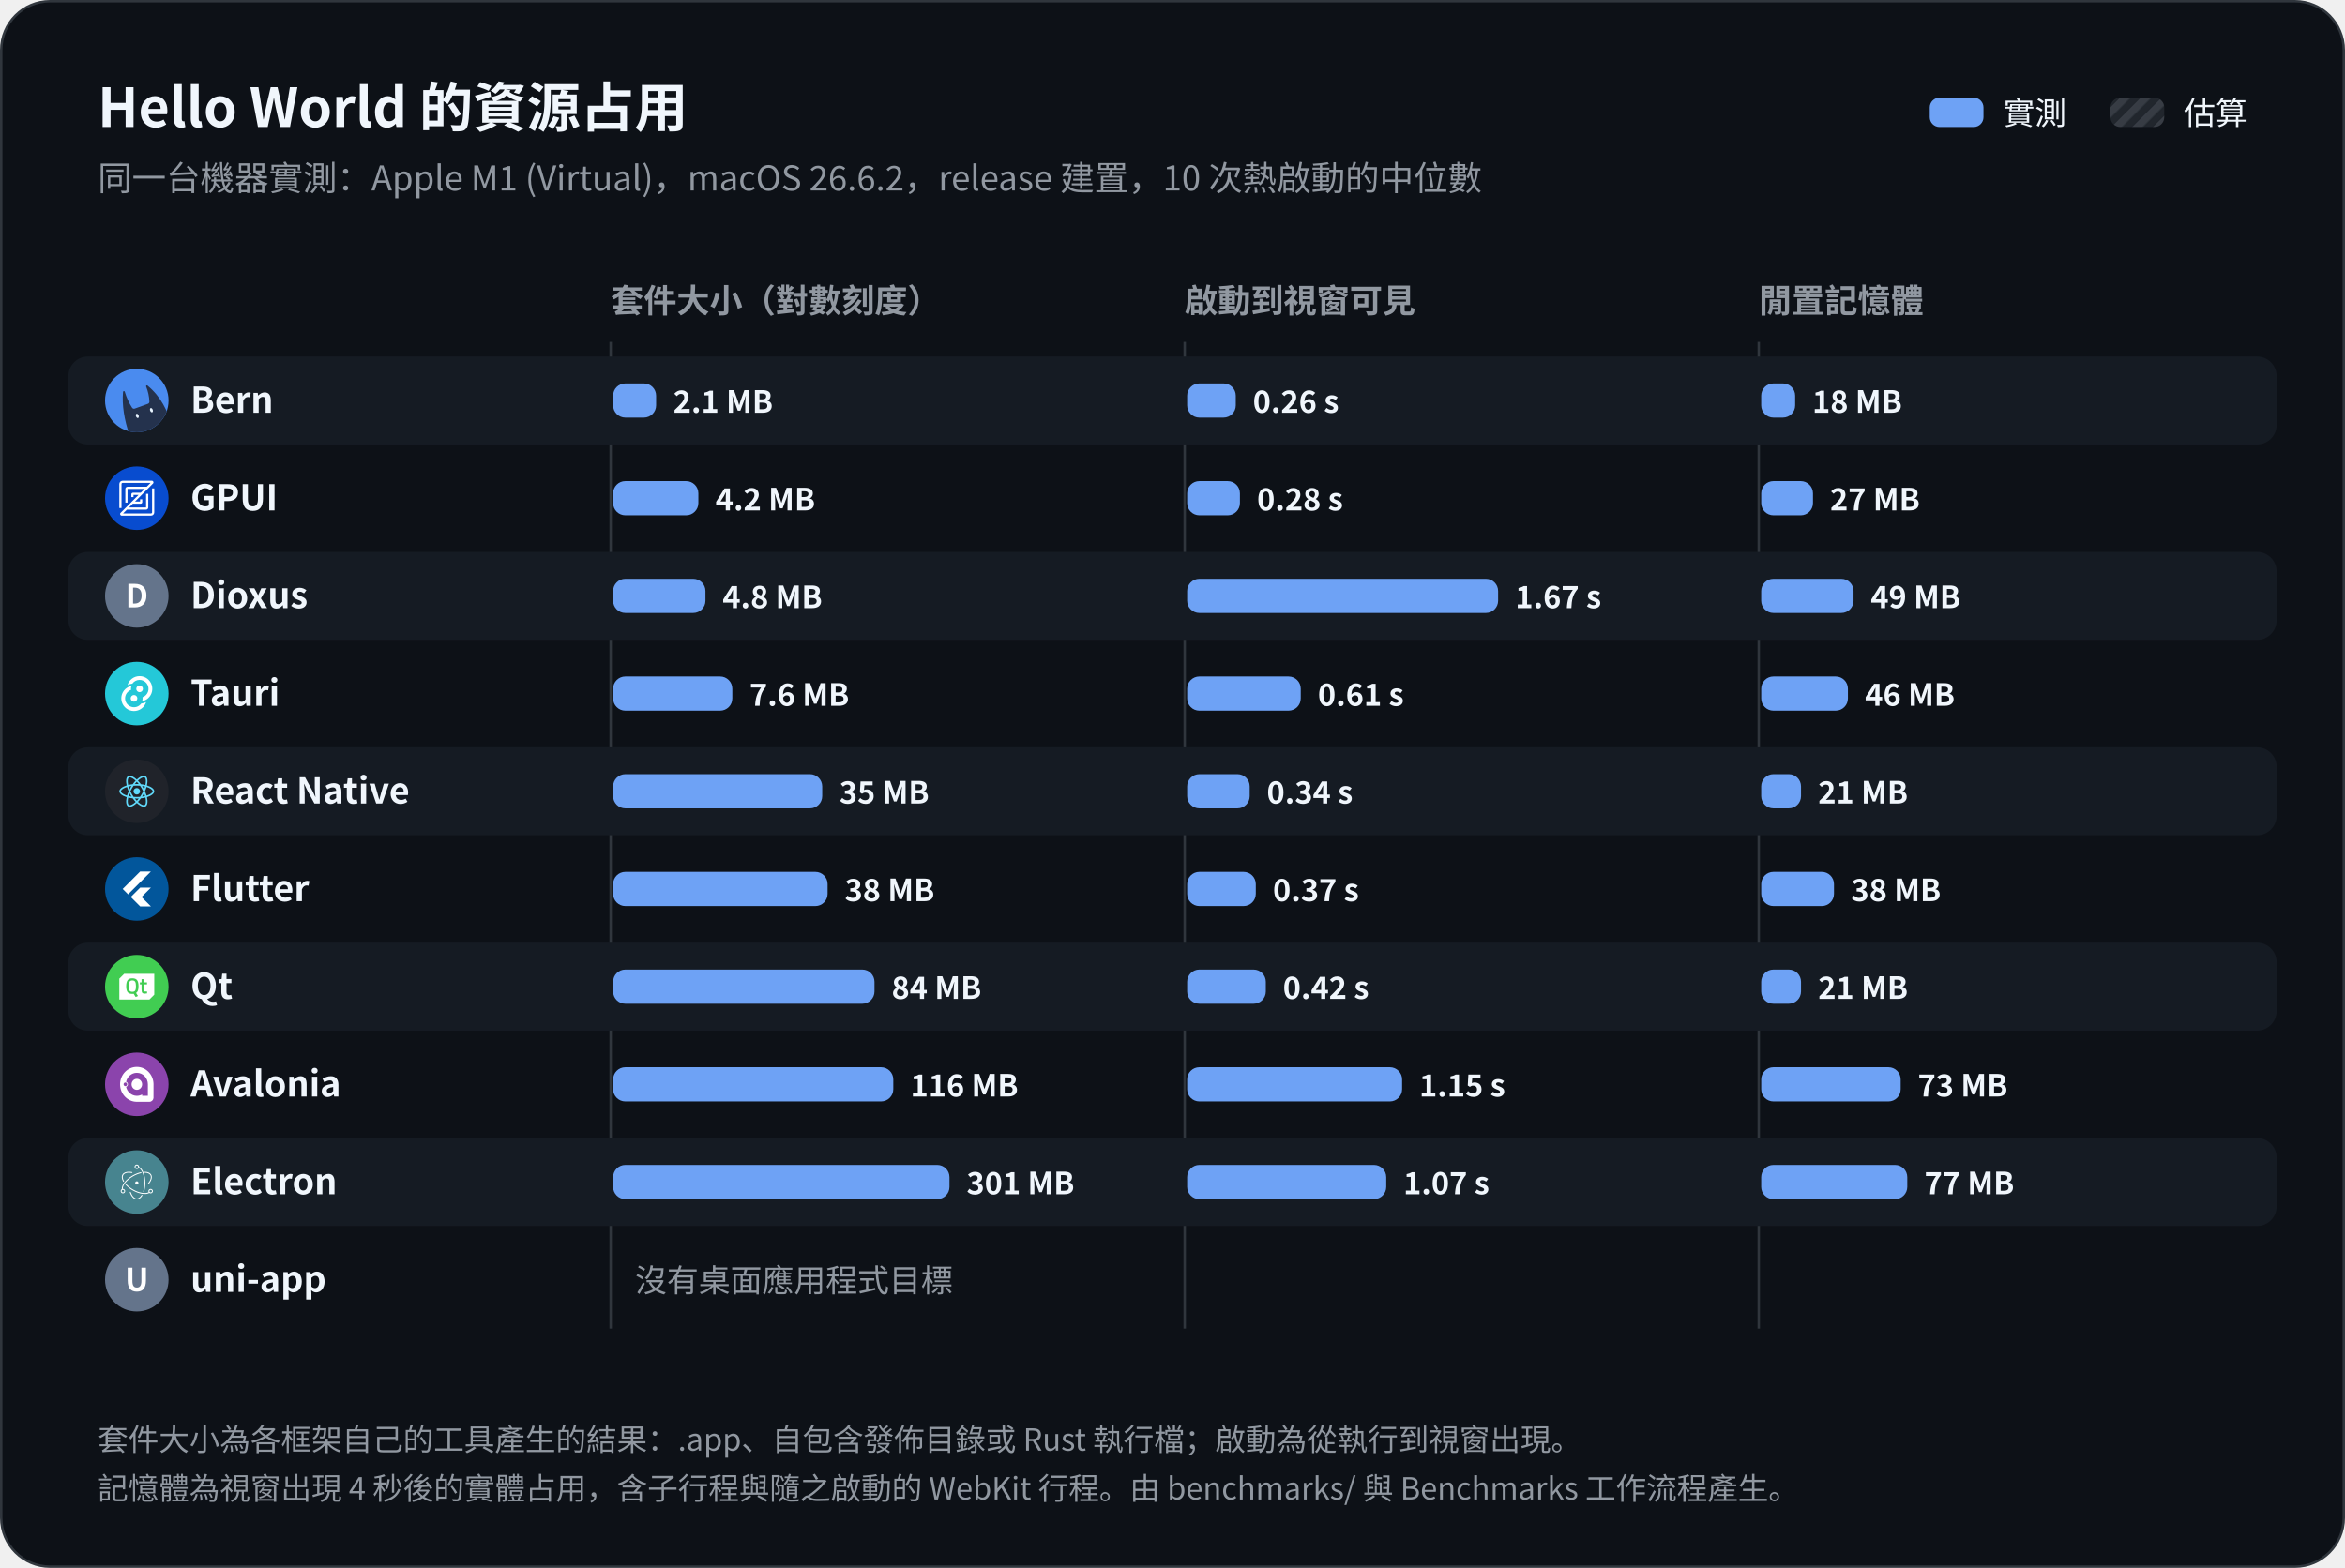
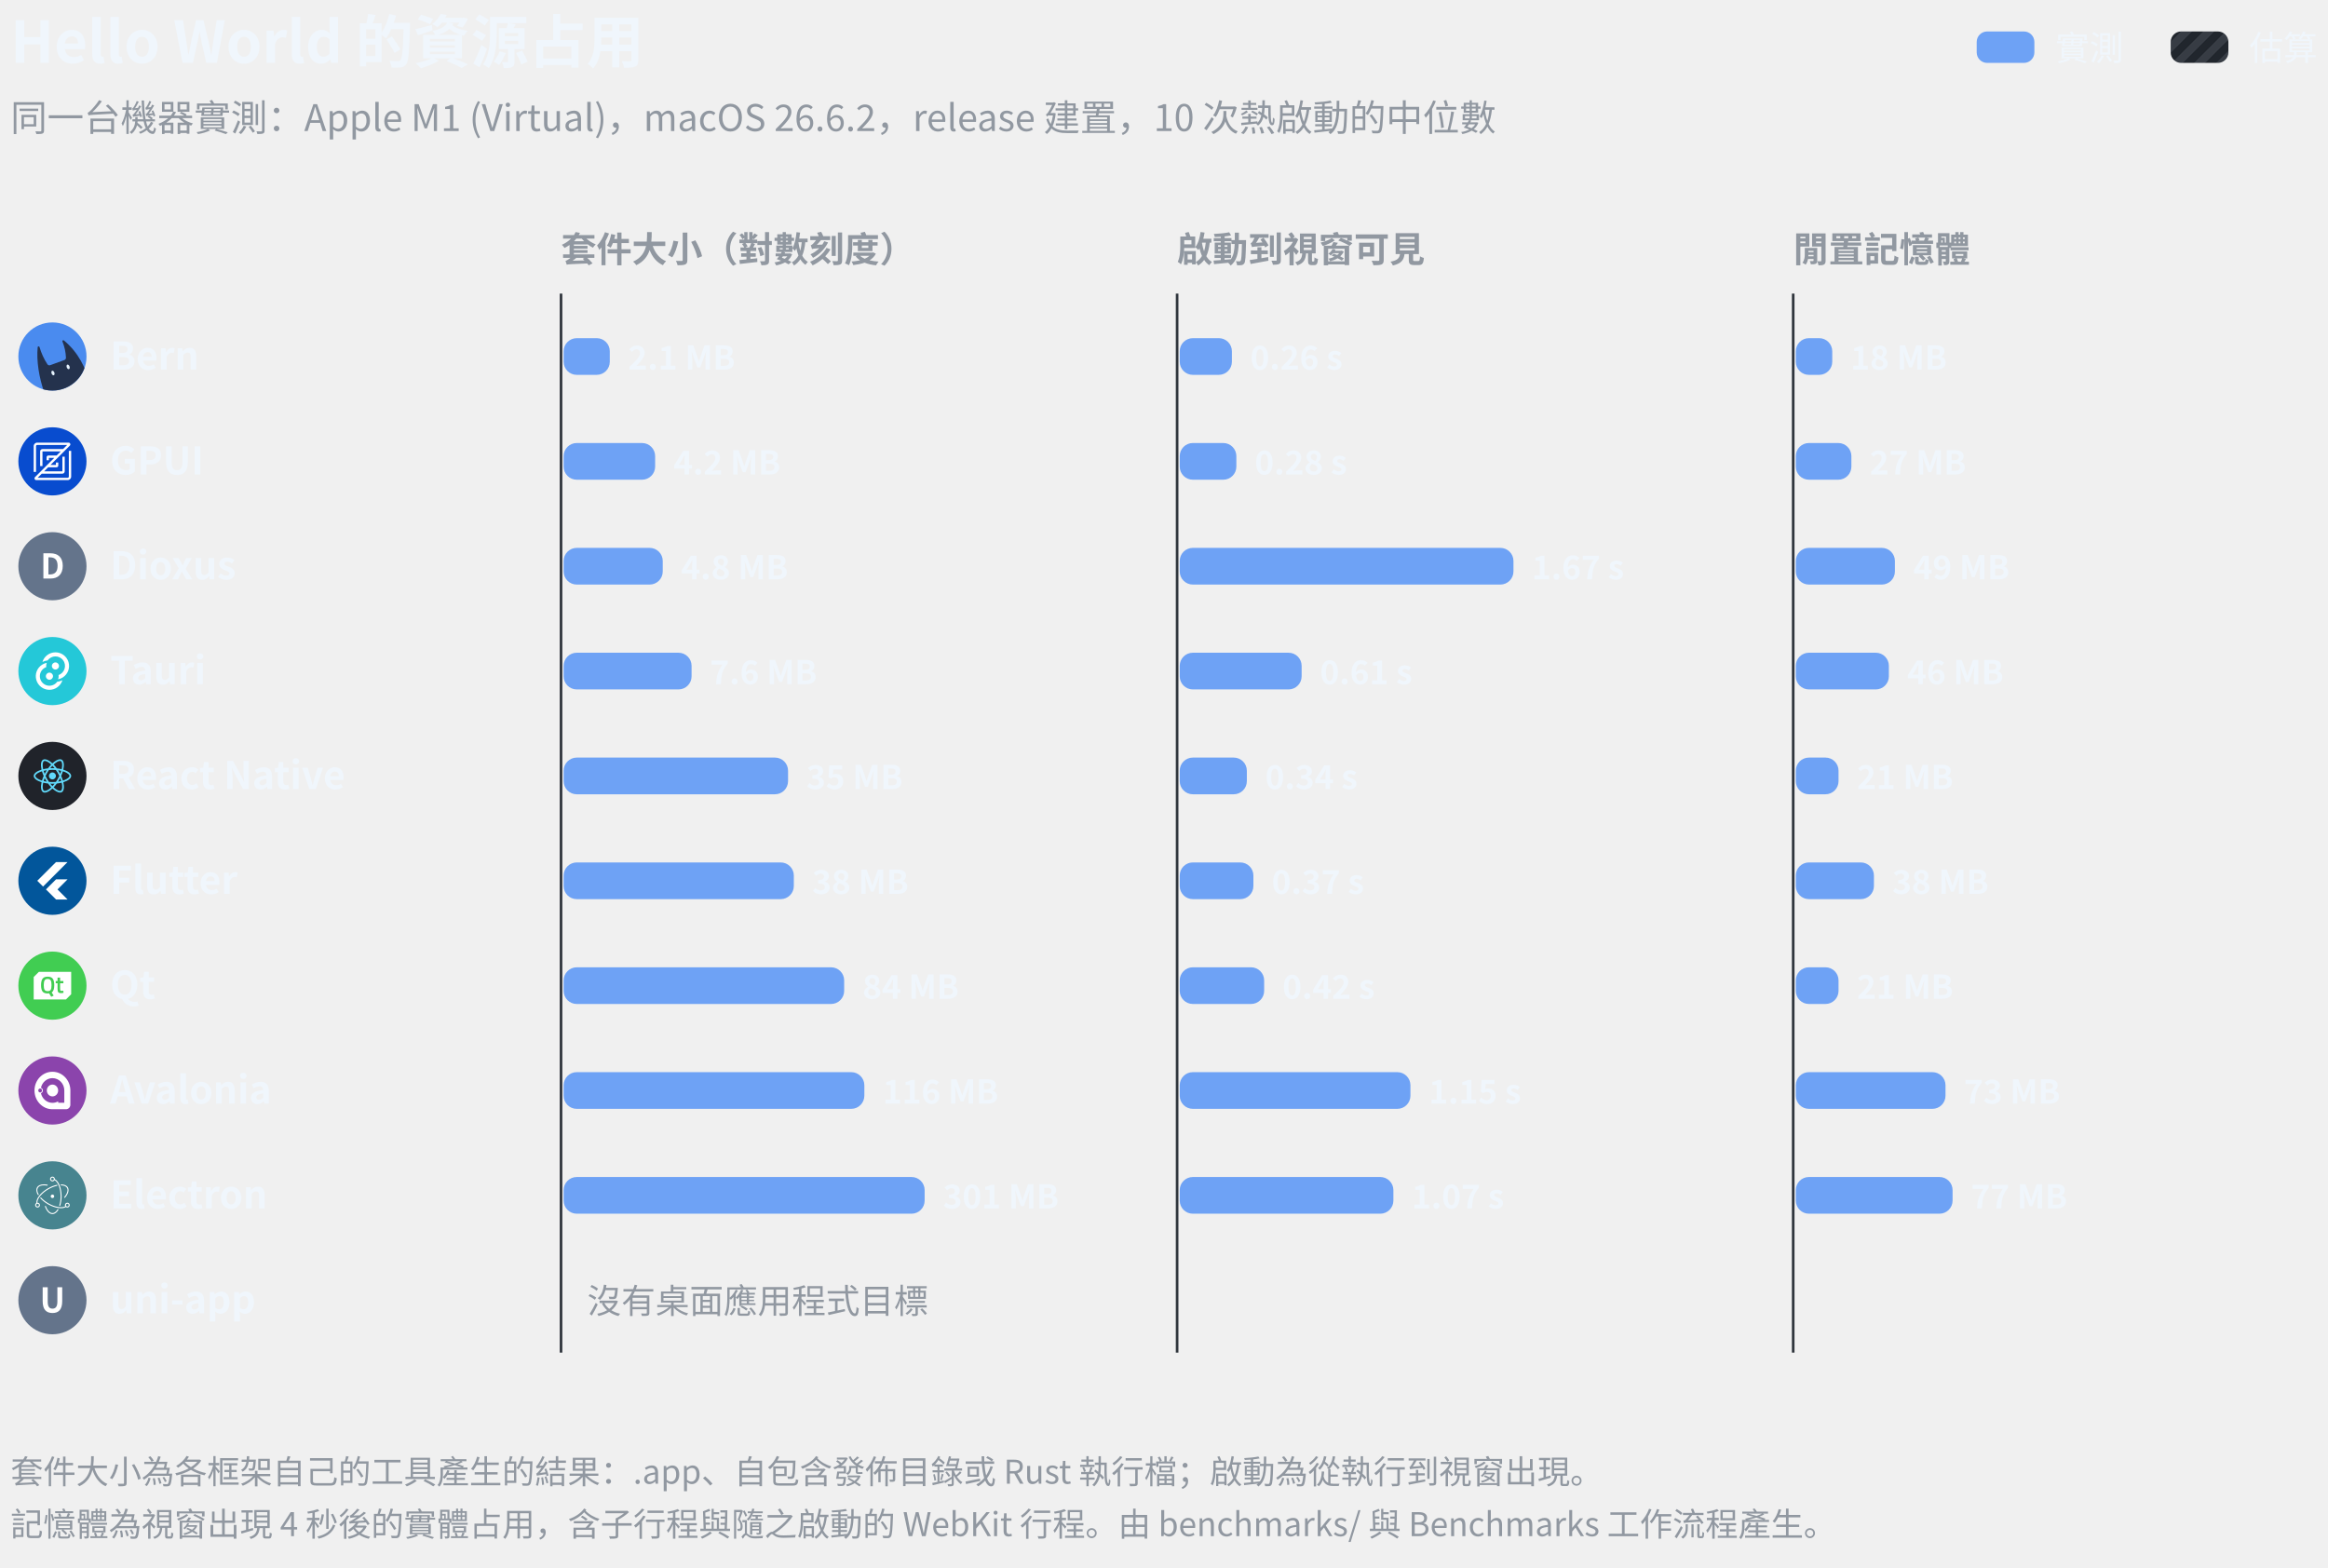
- <svg xmlns="http://www.w3.org/2000/svg" viewBox="0 0 960 642" width="960" height="642" font-family="-apple-system, BlinkMacSystemFont, 'Segoe UI', 'PingFang SC', 'Hiragino Sans GB', 'Microsoft YaHei', 'Noto Sans CJK SC', 'Helvetica Neue', Arial, sans-serif">
+ <svg xmlns="http://www.w3.org/2000/svg" viewBox="36 28 888 598" width="888" height="598" font-family="-apple-system, BlinkMacSystemFont, 'Segoe UI', 'PingFang SC', 'Hiragino Sans GB', 'Microsoft YaHei', 'Noto Sans CJK SC', 'Helvetica Neue', Arial, sans-serif">
  <defs>
    <symbol id="bern-logo" viewBox="0 0 1024 1024">
      <defs>
        <clipPath id="bern-symbol-disc">
          <circle cx="512" cy="512" r="512" />
        </clipPath>
      </defs>
      <g clip-path="url(#bern-symbol-disc)">
        <rect width="1024" height="1024" fill="#4A8BEF" />
        <path fill="#24324D" d="M 290.4 372.1 C 270.7 579.3 309.8 827.6 392.0 1060.0 L 1100 1100 L 1060.0 880.0 C 1013.0 692.2 904.4 451.5 684.3 270.5 A 14 14 0 0 0 662.4 286.5 C 693.7 364.2 711.6 444.8 715.3 529.4 A 36 36 0 0 1 691.6 564.9 C 620.6 590.7 549.5 616.5 478.5 642.4 A 36 36 0 0 1 436.0 628.1 C 383.8 547.6 344.6 461.1 317.8 369.5 A 14 14 0 0 0 290.4 372.1 Z" />
        <ellipse rx="22" ry="36" fill="#E8F4FF" transform="translate(520 760) rotate(-20)" />
        <ellipse rx="22" ry="36" fill="#E8F4FF" transform="translate(748 668) rotate(-20)" />
      </g>
    </symbol>
    <marker id="arrow" viewBox="0 0 10 10" refX="8" refY="5" markerWidth="10" markerHeight="10" markerUnits="userSpaceOnUse" orient="auto-start-reverse">
      <path d="M0 0 L10 5 L0 10 z" fill="#484F58" />
    </marker>
    <marker id="arrow-accent" viewBox="0 0 10 10" refX="8" refY="5" markerWidth="11" markerHeight="11" markerUnits="userSpaceOnUse" orient="auto-start-reverse">
      <path d="M0 0 L10 5 L0 10 z" fill="#6EA2F5" />
    </marker>
  </defs>
-   <rect x="0.5" y="0.5" width="959" height="641" rx="20" fill="#0D1117" stroke="#30363D" />
  <defs>
    <pattern id="hatch" width="6" height="6" patternUnits="userSpaceOnUse" patternTransform="rotate(45)">
      <rect width="6" height="6" fill="#21262D" />
      <rect width="3" height="6" fill="#484F58" opacity="0.55" />
    </pattern>
  </defs>
  <text x="40" y="52" font-size="22" font-weight="700" fill="#F0F6FC">Hello World 的資源占用</text>
  <text x="40" y="78" font-size="14" fill="#9198A1">同一台機器實測：Apple M1 (Virtual)，macOS 26.6.2，release 建置，10 次熱啟動的中位數</text>
  <text x="894.0" y="51" font-size="13" fill="#F0F6FC">估算</text>
  <rect x="864.0" y="40" width="22" height="12" rx="4" fill="url(#hatch)" />
  <text x="820.0" y="51" font-size="13" fill="#F0F6FC">實測</text>
  <rect x="790.0" y="40" width="22" height="12" rx="4" fill="#6EA2F5" />
  <text x="250" y="128" font-size="13.5" font-weight="600" fill="#9198A1">套件大小（對數刻度）</text>
  <line x1="250" y1="140" x2="250" y2="544" stroke="#30363D" />
  <text x="485" y="128" font-size="13.5" font-weight="600" fill="#9198A1">啟動到視窗可見</text>
  <line x1="485" y1="140" x2="485" y2="544" stroke="#30363D" />
  <text x="720" y="128" font-size="13.5" font-weight="600" fill="#9198A1">閒置記憶體</text>
  <line x1="720" y1="140" x2="720" y2="544" stroke="#30363D" />
-   <rect x="28" y="146.0" width="904" height="36" rx="8" fill="#151B23" />
  <use href="#bern-logo" x="43.0" y="151.0" width="26.0" height="26.0" />
  <text x="78" y="169.0" font-size="14.5" font-weight="700" fill="#F0F6FC">Bern</text>
  <rect x="251" y="157.0" width="17.6" height="14" rx="5" fill="#6EA2F5" />
  <text x="275.6" y="169.0" font-size="12.5" font-weight="700" fill="#F0F6FC">2.1 MB</text>
  <rect x="486" y="157.0" width="19.9" height="14" rx="5" fill="#6EA2F5" />
  <text x="512.9" y="169.0" font-size="12.5" font-weight="700" fill="#F0F6FC">0.26 s</text>
  <rect x="721" y="157.0" width="13.9" height="14" rx="5" fill="#6EA2F5" />
  <text x="741.9" y="169.0" font-size="12.5" font-weight="700" fill="#F0F6FC">18 MB</text>
  <circle cx="56.0" cy="204.0" r="13.0" fill="#084CCF" />
  <path d="M2.25 1.5a.75.75 0 0 0-.75.75v16.5H0V2.25A2.25 2.25 0 0 1 2.25 0h20.095c1.002 0 1.504 1.212.795 1.92L10.764 14.298h3.486V12.75h1.5v1.922a1.125 1.125 0 0 1-1.125 1.125H9.264l-2.578 2.578h11.689V9h1.5v9.375a1.5 1.5 0 0 1-1.5 1.5H5.185L2.562 22.5H21.75a.75.75 0 0 0 .75-.75V5.25H24v16.5A2.25 2.25 0 0 1 21.75 24H1.655C.653 24 .151 22.788.86 22.08L13.19 9.75H9.75v1.5h-1.5V9.375A1.125 1.125 0 0 1 9.375 8.25h5.314l2.625-2.625H5.625V15h-1.5V5.625a1.5 1.5 0 0 1 1.5-1.5h13.19L21.438 1.5z" fill="#FFFFFF" transform="translate(48.85 196.85) scale(0.5958)" />
  <text x="78" y="209.0" font-size="14.5" font-weight="700" fill="#F0F6FC">GPUI</text>
  <rect x="251" y="197.0" width="34.9" height="14" rx="5" fill="#6EA2F5" />
  <text x="292.9" y="209.0" font-size="12.5" font-weight="700" fill="#F0F6FC">4.2 MB</text>
  <rect x="486" y="197.0" width="21.6" height="14" rx="5" fill="#6EA2F5" />
  <text x="514.6" y="209.0" font-size="12.5" font-weight="700" fill="#F0F6FC">0.28 s</text>
  <rect x="721" y="197.0" width="21.2" height="14" rx="5" fill="#6EA2F5" />
  <text x="749.2" y="209.0" font-size="12.5" font-weight="700" fill="#F0F6FC">27 MB</text>
-   <rect x="28" y="226.0" width="904" height="36" rx="8" fill="#151B23" />
  <circle cx="56.0" cy="244.0" r="13.0" fill="#64748B" />
  <text x="56.0" y="248.7" text-anchor="middle" font-size="13.0" font-weight="700" fill="#FFFFFF">D</text>
  <text x="78" y="249.0" font-size="14.5" font-weight="700" fill="#F0F6FC">Dioxus</text>
  <rect x="251" y="237.0" width="37.8" height="14" rx="5" fill="#6EA2F5" />
  <text x="295.8" y="249.0" font-size="12.5" font-weight="700" fill="#F0F6FC">4.8 MB</text>
  <rect x="486" y="237.0" width="127.3" height="14" rx="5" fill="#6EA2F5" />
  <text x="620.3" y="249.0" font-size="12.5" font-weight="700" fill="#F0F6FC">1.67 s</text>
  <rect x="721" y="237.0" width="37.8" height="14" rx="5" fill="#6EA2F5" />
  <text x="765.8" y="249.0" font-size="12.5" font-weight="700" fill="#F0F6FC">49 MB</text>
  <circle cx="56.0" cy="284.0" r="13.0" fill="#24C8D8" />
  <path d="M13.912 0a8.72 8.72 0 0 0-8.308 6.139c1.05-.515 2.18-.845 3.342-.976 2.415-3.363 7.4-3.412 9.88-.097 2.48 3.315 1.025 8.084-2.883 9.45a6.131 6.131 0 0 1-.3 2.762 8.72 8.72 0 0 0 3.01-1.225A8.72 8.72 0 0 0 13.913 0zm.082 6.451a2.284 2.284 0 1 0-.15 4.566 2.284 2.284 0 0 0 .15-4.566zm-5.629.27a8.72 8.72 0 0 0-3.031 1.235 8.72 8.72 0 1 0 13.06 9.913 10.173 10.174 0 0 1-3.343.965 6.125 6.125 0 1 1-7.028-9.343 6.114 6.115 0 0 1 .342-2.772zm1.713 6.27a2.284 2.284 0 0 0-2.284 2.283 2.284 2.284 0 0 0 2.284 2.284 2.284 2.284 0 0 0 2.284-2.284 2.284 2.284 0 0 0-2.284-2.284z" fill="#FFFFFF" transform="translate(48.85 276.85) scale(0.5958)" />
  <text x="78" y="289.0" font-size="14.5" font-weight="700" fill="#F0F6FC">Tauri</text>
  <rect x="251" y="277.0" width="48.8" height="14" rx="5" fill="#6EA2F5" />
  <text x="306.8" y="289.0" font-size="12.5" font-weight="700" fill="#F0F6FC">7.6 MB</text>
  <rect x="486" y="277.0" width="46.5" height="14" rx="5" fill="#6EA2F5" />
  <text x="539.5" y="289.0" font-size="12.5" font-weight="700" fill="#F0F6FC">0.61 s</text>
  <rect x="721" y="277.0" width="35.5" height="14" rx="5" fill="#6EA2F5" />
  <text x="763.5" y="289.0" font-size="12.5" font-weight="700" fill="#F0F6FC">46 MB</text>
-   <rect x="28" y="306.0" width="904" height="36" rx="8" fill="#151B23" />
  <circle cx="56.0" cy="324.0" r="13.0" fill="#20232A" />
  <path d="M14.23 12.004a2.236 2.236 0 0 1-2.235 2.236 2.236 2.236 0 0 1-2.236-2.236 2.236 2.236 0 0 1 2.235-2.236 2.236 2.236 0 0 1 2.236 2.236zm2.648-10.69c-1.346 0-3.107.96-4.888 2.622-1.78-1.653-3.542-2.602-4.887-2.602-.41 0-.783.093-1.106.278-1.375.793-1.683 3.264-.973 6.365C1.98 8.917 0 10.42 0 12.004c0 1.59 1.99 3.097 5.043 4.03-.704 3.113-.39 5.588.988 6.38.32.187.69.275 1.102.275 1.345 0 3.107-.96 4.888-2.624 1.78 1.654 3.542 2.603 4.887 2.603.41 0 .783-.09 1.106-.275 1.374-.792 1.683-3.263.973-6.365C22.02 15.096 24 13.59 24 12.004c0-1.59-1.99-3.097-5.043-4.032.704-3.11.39-5.587-.988-6.38-.318-.184-.688-.277-1.092-.278zm-.005 1.09v.006c.225 0 .406.044.558.127.666.382.955 1.835.73 3.704-.054.46-.142.945-.25 1.44-.96-.236-2.006-.417-3.107-.534-.66-.905-1.345-1.727-2.035-2.447 1.592-1.48 3.087-2.292 4.105-2.295zm-9.77.02c1.012 0 2.514.808 4.11 2.28-.686.72-1.37 1.537-2.02 2.442-1.107.117-2.154.298-3.113.538-.112-.49-.195-.964-.254-1.42-.23-1.868.054-3.32.714-3.707.19-.09.4-.127.563-.132zm4.882 3.05c.455.468.91.992 1.36 1.564-.44-.02-.89-.034-1.345-.034-.46 0-.915.01-1.36.034.44-.572.895-1.096 1.345-1.565zM12 8.1c.74 0 1.477.034 2.202.093.406.582.802 1.203 1.183 1.86.372.64.71 1.29 1.018 1.946-.308.655-.646 1.31-1.013 1.95-.38.66-.773 1.288-1.18 1.87-.728.063-1.466.098-2.21.098-.74 0-1.477-.035-2.202-.093-.406-.582-.802-1.204-1.183-1.86-.372-.64-.71-1.29-1.018-1.946.303-.657.646-1.313 1.013-1.954.38-.66.773-1.286 1.18-1.868.728-.064 1.466-.098 2.21-.098zm-3.635.254c-.24.377-.48.763-.704 1.16-.225.39-.435.782-.635 1.174-.265-.656-.49-1.31-.676-1.947.64-.15 1.315-.283 2.015-.386zm7.26 0c.695.103 1.365.23 2.006.387-.18.632-.405 1.282-.66 1.933-.2-.39-.41-.783-.64-1.174-.225-.392-.465-.774-.705-1.146zm3.063.675c.484.15.944.317 1.375.498 1.732.74 2.852 1.708 2.852 2.476-.005.768-1.125 1.74-2.857 2.475-.42.18-.88.342-1.355.493-.28-.958-.646-1.956-1.1-2.98.45-1.017.81-2.01 1.085-2.964zm-13.395.004c.278.96.645 1.957 1.1 2.98-.45 1.017-.812 2.01-1.086 2.964-.484-.15-.944-.318-1.37-.5-1.732-.737-2.852-1.706-2.852-2.474 0-.768 1.12-1.742 2.852-2.476.42-.18.88-.342 1.356-.494zm11.678 4.28c.265.657.49 1.312.676 1.948-.64.157-1.316.29-2.016.39.24-.375.48-.762.705-1.158.225-.39.435-.788.636-1.18zm-9.945.02c.2.392.41.783.64 1.175.23.39.465.772.705 1.143-.695-.102-1.365-.23-2.006-.386.18-.63.406-1.282.66-1.933zM17.92 16.32c.112.493.2.968.254 1.423.23 1.868-.054 3.32-.714 3.708-.147.09-.338.128-.563.128-1.012 0-2.514-.807-4.11-2.28.686-.72 1.37-1.536 2.02-2.44 1.107-.118 2.154-.3 3.113-.54zm-11.83.01c.96.234 2.006.415 3.107.532.66.905 1.345 1.727 2.035 2.446-1.595 1.483-3.092 2.295-4.11 2.295-.22-.005-.406-.05-.553-.132-.666-.38-.955-1.834-.73-3.703.054-.46.142-.944.25-1.438zm4.56.64c.44.02.89.034 1.345.034.46 0 .915-.01 1.36-.034-.44.572-.895 1.095-1.345 1.565-.455-.47-.91-.993-1.36-1.565z" fill="#61DAFB" transform="translate(48.85 316.85) scale(0.5958)" />
  <text x="78" y="329.0" font-size="14.5" font-weight="700" fill="#F0F6FC">React Native</text>
  <rect x="251" y="317.0" width="85.6" height="14" rx="5" fill="#6EA2F5" />
  <text x="343.6" y="329.0" font-size="12.5" font-weight="700" fill="#F0F6FC">35 MB</text>
  <rect x="486" y="317.0" width="25.6" height="14" rx="5" fill="#6EA2F5" />
  <text x="518.6" y="329.0" font-size="12.5" font-weight="700" fill="#F0F6FC">0.34 s</text>
  <rect x="721" y="317.0" width="16.3" height="14" rx="5" fill="#6EA2F5" />
  <text x="744.3" y="329.0" font-size="12.5" font-weight="700" fill="#F0F6FC">21 MB</text>
  <circle cx="56.0" cy="364.0" r="13.0" fill="#02569B" />
  <path d="M14.314 0L2.3 12 6 15.7 21.684.013h-7.357zm.014 11.072L7.857 17.53l6.47 6.47H21.7l-6.46-6.468 6.46-6.46h-7.37z" fill="#FFFFFF" transform="translate(48.85 356.85) scale(0.5958)" />
  <text x="78" y="369.0" font-size="14.5" font-weight="700" fill="#F0F6FC">Flutter</text>
  <rect x="251" y="357.0" width="87.8" height="14" rx="5" fill="#6EA2F5" />
  <text x="345.8" y="369.0" font-size="12.5" font-weight="700" fill="#F0F6FC">38 MB</text>
  <rect x="486" y="357.0" width="28.1" height="14" rx="5" fill="#6EA2F5" />
  <text x="521.1" y="369.0" font-size="12.5" font-weight="700" fill="#F0F6FC">0.37 s</text>
  <rect x="721" y="357.0" width="29.8" height="14" rx="5" fill="#6EA2F5" />
  <text x="757.8" y="369.0" font-size="12.5" font-weight="700" fill="#F0F6FC">38 MB</text>
-   <rect x="28" y="386.0" width="904" height="36" rx="8" fill="#151B23" />
  <circle cx="56.0" cy="404.0" r="13.0" fill="#41CD52" />
  <path d="M21.693 3.162H3.33L0 6.49v14.348h20.671L24 17.51V3.162zM12.785 18.4l-1.562.728-1.35-2.217c-.196.057-.499.09-.924.09-1.579 0-2.683-.425-3.305-1.276-.622-.85-.932-2.2-.932-4.033 0-1.84.319-3.206.949-4.098.63-.892 1.726-1.341 3.288-1.341 1.562 0 2.658.441 3.28 1.333.63.883.94 2.25.94 4.098 0 1.219-.13 2.2-.384 2.945-.261.752-.679 1.325-1.268 1.718zm4.736-1.587c-.858 0-1.447-.196-1.766-.59-.32-.392-.483-1.136-.483-2.232v-3.534H14.11V9.051h1.162V6.843h1.644V9.05h2.094v1.415h-2.094v3.346c0 .622.05 1.03.14 1.227.09.204.326.303.695.303l1.243-.05.073 1.326c-.67.13-1.186.196-1.546.196zm-8.58-9.08c-.95 0-1.604.311-1.963.94-.352.63-.532 1.629-.532 3.011 0 1.374.172 2.364.515 2.953.344.589 1.006.892 1.98.892.973 0 1.628-.295 1.971-.876.335-.58.507-1.57.507-2.953 0-1.39-.172-2.396-.523-3.026-.352-.63-1.006-.94-1.955-.94Z" fill="#FFFFFF" transform="translate(48.85 396.85) scale(0.5958)" />
  <text x="78" y="409.0" font-size="14.5" font-weight="700" fill="#F0F6FC">Qt</text>
  <rect x="251" y="397.0" width="107.0" height="14" rx="5" fill="#6EA2F5" />
  <text x="365.0" y="409.0" font-size="12.5" font-weight="700" fill="#F0F6FC">84 MB</text>
  <rect x="486" y="397.0" width="32.2" height="14" rx="5" fill="#6EA2F5" />
  <text x="525.2" y="409.0" font-size="12.5" font-weight="700" fill="#F0F6FC">0.42 s</text>
  <rect x="721" y="397.0" width="16.3" height="14" rx="5" fill="#6EA2F5" />
  <text x="744.3" y="409.0" font-size="12.5" font-weight="700" fill="#F0F6FC">21 MB</text>
  <circle cx="56.0" cy="444.0" r="13.0" fill="#8B44AC" />
  <path d="M12.034 8.208c-2.003 0-3.627 1.696-3.627 3.789s1.624 3.789 3.627 3.789 3.627-1.697 3.627-3.79-1.624-3.788-3.627-3.788m-7.392 2.067c.72.211 1.248.902 1.248 1.722s-.528 1.51-1.248 1.721c.752 3.54 3.776 6.188 7.392 6.188 1.316 0 2.554-.35 3.632-.967v.914h3.94v-7.528a5 5 0 0 0 0-.224v-.104c0-4.369-3.39-7.91-7.572-7.91-3.616 0-6.64 2.648-7.392 6.188m-.5 2.982c.67 0 1.212-.567 1.212-1.266s-.542-1.265-1.212-1.265-1.211.566-1.211 1.265c0 .7.542 1.266 1.211 1.266M20.682 24H11.8C5.549 23.887.515 18.556.515 12c0-6.627 5.143-12 11.487-12 6.241 0 11.32 5.2 11.483 11.678l-.02 9.743C23.3 22.876 22.12 24 20.683 24" fill="#FFFFFF" transform="translate(48.85 436.85) scale(0.5958)" />
  <text x="78" y="449.0" font-size="14.5" font-weight="700" fill="#F0F6FC">Avalonia</text>
  <rect x="251" y="437.0" width="114.7" height="14" rx="5" fill="#6EA2F5" />
  <text x="372.7" y="449.0" font-size="12.5" font-weight="700" fill="#F0F6FC">116 MB</text>
  <rect x="486" y="437.0" width="88.0" height="14" rx="5" fill="#6EA2F5" />
  <text x="581.0" y="449.0" font-size="12.5" font-weight="700" fill="#F0F6FC">1.15 s</text>
  <rect x="721" y="437.0" width="57.1" height="14" rx="5" fill="#6EA2F5" />
  <text x="785.1" y="449.0" font-size="12.5" font-weight="700" fill="#F0F6FC">73 MB</text>
-   <rect x="28" y="466.0" width="904" height="36" rx="8" fill="#151B23" />
  <circle cx="56.0" cy="484.0" r="13.0" fill="#47848F" />
  <path d="M12.011 0c-.85 0-1.539.689-1.539 1.539 0 .85.689 1.539 1.539 1.539.595 0 1.11-.338 1.366-.832 2.221 1.268 3.847 5.473 3.847 10.362 0 2.071-.289 4.056-.825 5.769a.322.322 0 0 0 .211.403.322.322 0 0 0 .403-.211c.556-1.776.854-3.825.854-5.96 0-5.193-1.772-9.686-4.321-11.003.001-.022.004-.044.004-.067 0-.85-.689-1.539-1.539-1.539zm0 .643a.896.896 0 1 1 0 1.792.896.896 0 1 1 0-1.792zm-5.486 4.305c-2.067.007-3.647.665-4.388 1.948-.738 1.277-.527 2.971.511 4.781a.322.322 0 0 0 .558-.32C2.271 9.727 2.089 8.266 2.694 7.218c.821-1.422 3.033-1.955 5.932-1.427a.322.322 0 0 0 .115-.633c-.784-.143-1.527-.212-2.216-.21zm11.052.018a.322.322 0 0 0-.008.643c1.834.024 3.156.596 3.75 1.626.819 1.419.18 3.595-1.718 5.837a.322.322 0 0 0 .038.454.322.322 0 0 0 .453-.038c2.054-2.426 2.771-4.866 1.784-6.574-.726-1.257-2.26-1.921-4.299-1.947zm-2.698.292a.323.323 0 0 0-.065.007c-1.857.398-3.833 1.175-5.731 2.271-4.57 2.638-7.592 6.495-7.36 9.372-.473.263-.793.766-.793 1.345 0 .85.689 1.539 1.539 1.539.85 0 1.539-.689 1.539-1.539 0-.85-.689-1.539-1.539-1.539-.038 0-.075.003-.113.006-.1-2.56 2.743-6.141 7.048-8.627 1.841-1.063 3.755-1.816 5.545-2.2a.322.322 0 0 0-.07-.636zm-2.879 6.236a1.119 1.119 0 0 0-.224.025c-.601.13-.983.723-.853 1.324.13.601.723.983 1.324.853.601-.13.983-.723.853-1.324-.114-.526-.582-.884-1.099-.879zM4.532 13.341a.321.321 0 0 0-.232.084.321.321 0 0 0-.021.454c1.268 1.394 2.916 2.701 4.795 3.786 4.415 2.549 9.106 3.285 11.561 1.839a1.53 1.53 0 0 0 .897.29c.85 0 1.539-.689 1.539-1.539 0-.85-.689-1.539-1.539-1.539-.85 0-1.539.689-1.539 1.539 0 .276.074.534.201.758-2.245 1.214-6.631.5-10.798-1.905-1.823-1.052-3.418-2.318-4.64-3.661a.321.321 0 0 0-.223-.105zm-2.063 4.017a.896.896 0 1 1 0 1.792.896.896 0 1 1 0-1.792zm19.062 0a.896.896 0 1 1 0 1.792.891.891 0 0 1-.586-.219c-.003-.004-.004-.008-.007-.012a.32.32 0 0 0-.096-.091.896.896 0 0 1 .689-1.469zm-14.005 1.368a.322.322 0 0 0-.321.43C8.279 22.154 10.036 24 12.011 24c1.441 0 2.773-.982 3.813-2.711a.322.322 0 0 0-.11-.441.322.322 0 0 0-.442.11c-.934 1.554-2.081 2.399-3.261 2.399-1.641 0-3.208-1.647-4.2-4.418a.322.322 0 0 0-.285-.213z" fill="#FFFFFF" transform="translate(48.85 476.85) scale(0.5958)" />
  <text x="78" y="489.0" font-size="14.5" font-weight="700" fill="#F0F6FC">Electron</text>
  <rect x="251" y="477.0" width="137.7" height="14" rx="5" fill="#6EA2F5" />
  <text x="395.7" y="489.0" font-size="12.5" font-weight="700" fill="#F0F6FC">301 MB</text>
  <rect x="486" y="477.0" width="81.5" height="14" rx="5" fill="#6EA2F5" />
  <text x="574.5" y="489.0" font-size="12.5" font-weight="700" fill="#F0F6FC">1.07 s</text>
  <rect x="721" y="477.0" width="59.8" height="14" rx="5" fill="#6EA2F5" />
  <text x="787.8" y="489.0" font-size="12.5" font-weight="700" fill="#F0F6FC">77 MB</text>
  <circle cx="56.0" cy="524.0" r="13.0" fill="#64748B" />
  <text x="56.0" y="528.7" text-anchor="middle" font-size="13.0" font-weight="700" fill="#FFFFFF">U</text>
  <text x="78" y="529.0" font-size="14.5" font-weight="600" fill="#F0F6FC">uni-app</text>
  <text x="260" y="529.0" font-size="13" fill="#9198A1">沒有桌面應用程式目標</text>
  <text x="40" y="594" font-size="12.5" fill="#9198A1">套件大小為各框架自己的工具產生的結果：.app、自包含發佈目錄或 Rust 執行檔；啟動為從執行到視窗出現。</text>
  <text x="40" y="614" font-size="12.5" fill="#9198A1">記憶體為視窗出現 4 秒後的實體占用，含子行程與隨之啟動的 WebKit 行程。由 benchmarks/ 與 Benchmarks 工作流程產生。</text>
</svg>
